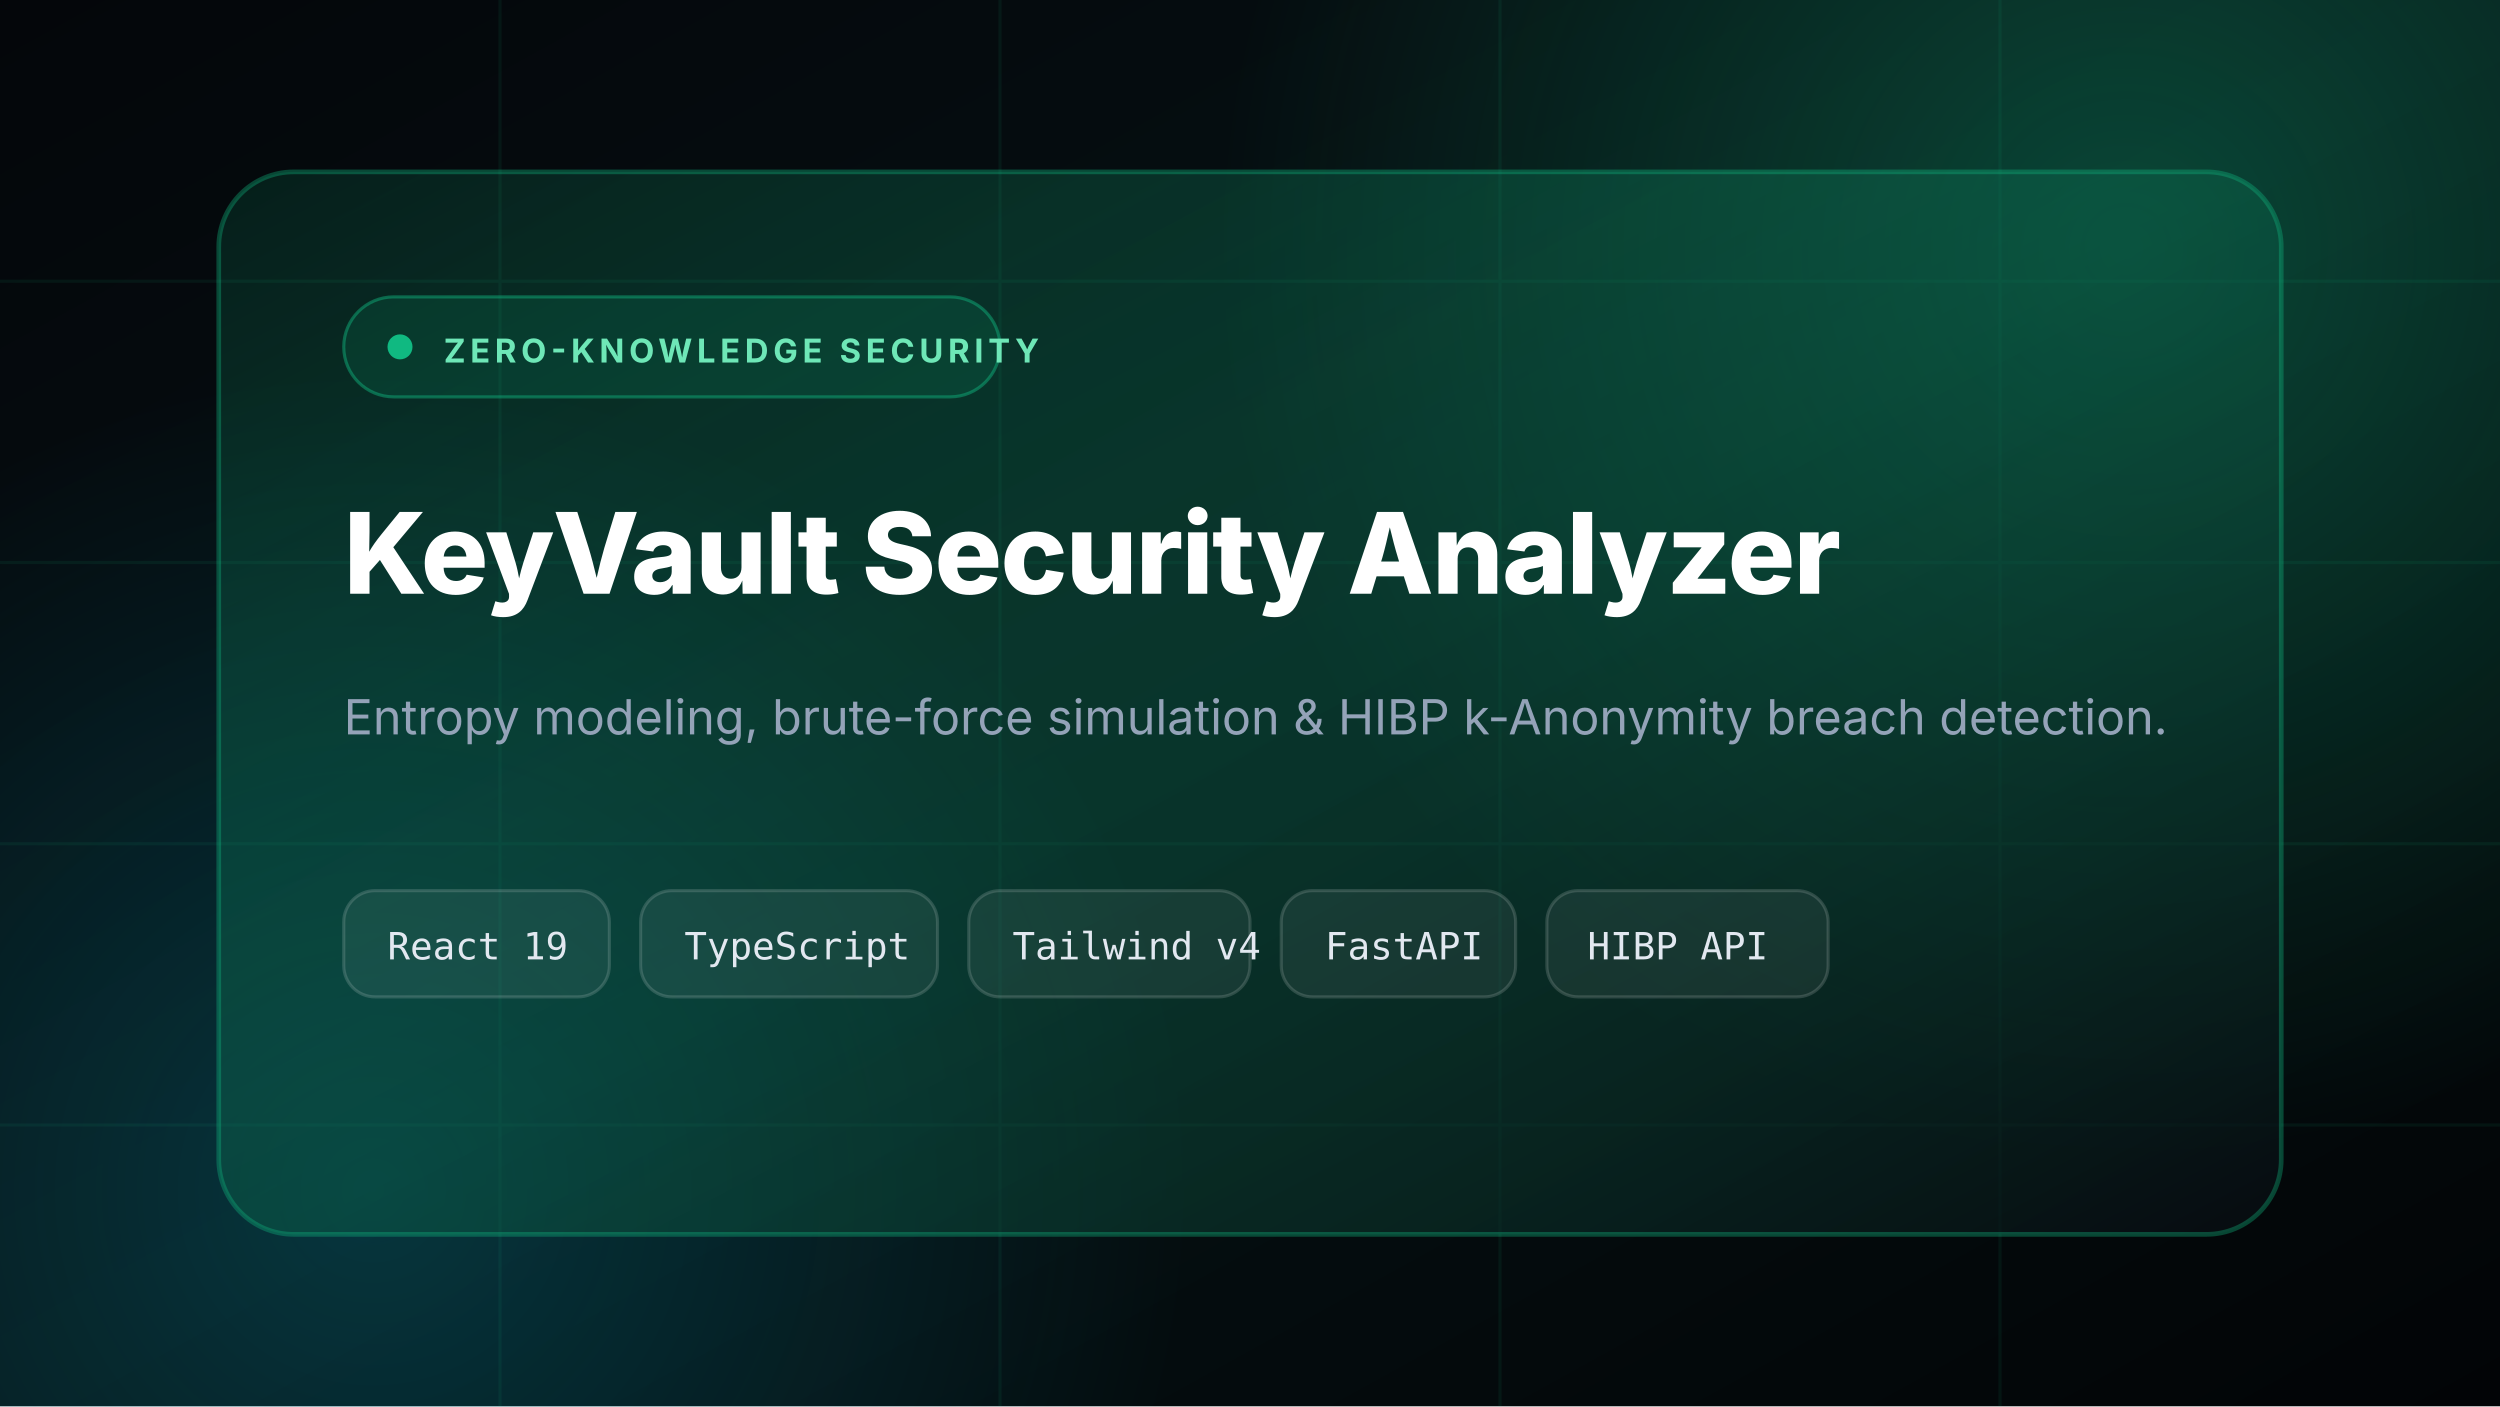
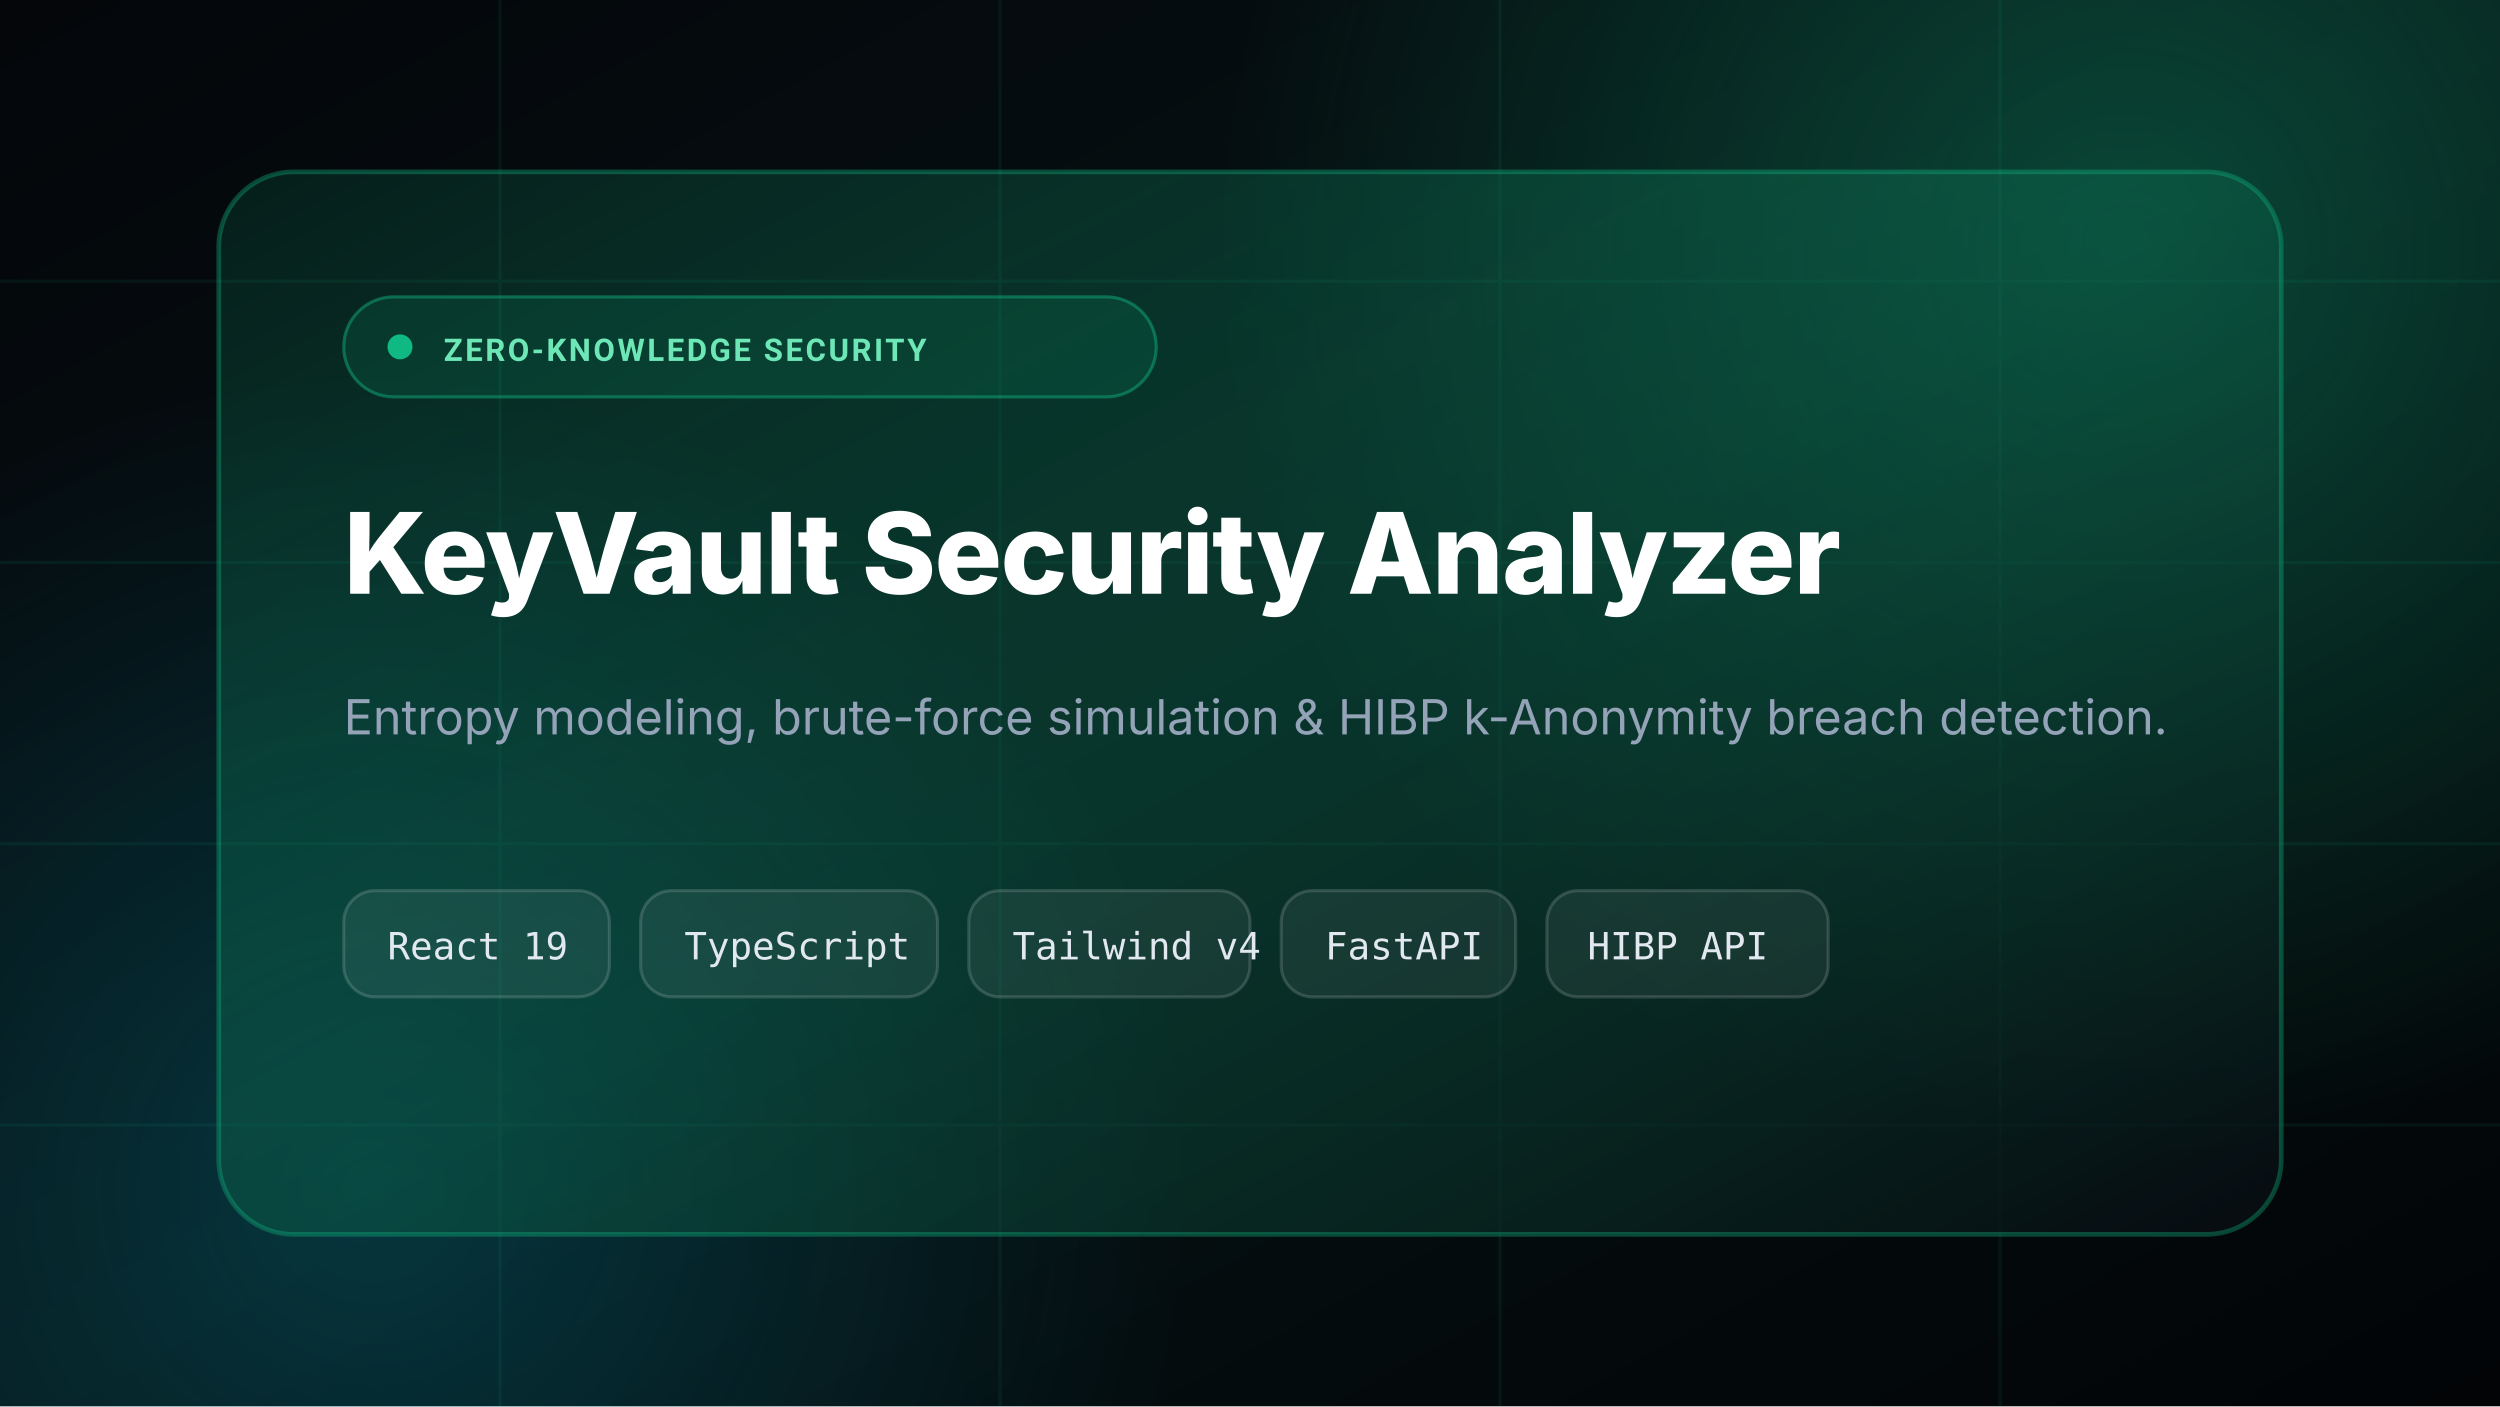
<svg xmlns="http://www.w3.org/2000/svg" viewBox="0 0 800 450" width="800" height="450">
  <defs>
    <linearGradient id="kvBgGrad" x1="0%" y1="0%" x2="100%" y2="100%">
      <stop offset="0%" stop-color="#04060a" />
      <stop offset="50%" stop-color="#061214" />
      <stop offset="100%" stop-color="#020406" />
    </linearGradient>
    <linearGradient id="kvCardGrad" x1="0%" y1="0%" x2="100%" y2="100%">
      <stop offset="0%" stop-color="rgba(16, 185, 129, 0.12)" />
      <stop offset="100%" stop-color="rgba(8, 12, 18, 0.75)" />
    </linearGradient>
    <radialGradient id="kvEmeraldGlow" cx="50%" cy="50%" r="50%">
      <stop offset="0%" stop-color="#10b981" stop-opacity="0.32" />
      <stop offset="100%" stop-color="#10b981" stop-opacity="0" />
    </radialGradient>
    <radialGradient id="kvCyanGlow" cx="50%" cy="50%" r="50%">
      <stop offset="0%" stop-color="#06b6d4" stop-opacity="0.22" />
      <stop offset="100%" stop-color="#06b6d4" stop-opacity="0" />
    </radialGradient>
  </defs>
  <rect width="800" height="450" fill="url(#kvBgGrad)" />
  <circle cx="680" cy="80" r="290" fill="url(#kvEmeraldGlow)" />
  <circle cx="120" cy="380" r="260" fill="url(#kvCyanGlow)" />
  <g opacity="0.08" stroke="#10b981" stroke-width="1">
    <line x1="0" y1="90" x2="800" y2="90" />
    <line x1="0" y1="180" x2="800" y2="180" />
    <line x1="0" y1="270" x2="800" y2="270" />
    <line x1="0" y1="360" x2="800" y2="360" />
    <line x1="160" y1="0" x2="160" y2="450" />
    <line x1="320" y1="0" x2="320" y2="450" />
    <line x1="480" y1="0" x2="480" y2="450" />
    <line x1="640" y1="0" x2="640" y2="450" />
  </g>
  <rect x="70" y="55" width="660" height="340" rx="24" fill="url(#kvCardGrad)" stroke="rgba(16, 185, 129, 0.35)" stroke-width="1.5" />
  <g transform="translate(110, 95)">
-     <rect width="210" height="32" rx="16" fill="rgba(16, 185, 129, 0.12)" stroke="rgba(16, 185, 129, 0.45)" stroke-width="1" />
+     <rect width="260" height="32" rx="16" fill="rgba(16, 185, 129, 0.12)" stroke="rgba(16, 185, 129, 0.45)" stroke-width="1" />
    <circle cx="18" cy="16" r="4" fill="#10b981" />
-     <text x="32" y="21" fill="#6ee7b7" font-family="'Space Grotesk', -apple-system, sans-serif" font-size="10.5" font-weight="700" letter-spacing="1.5">ZERO-KNOWLEDGE SECURITY</text>
+     <text x="32" y="20.5" fill="#6ee7b7" font-family="system-ui, -apple-system, 'Segoe UI', Roboto, sans-serif" font-size="10" font-weight="700" letter-spacing="0.8">ZERO-KNOWLEDGE SECURITY</text>
  </g>
  <text x="110" y="190" fill="#ffffff" font-family="'Space Grotesk', -apple-system, sans-serif" font-size="36" font-weight="800" letter-spacing="-0.5">KeyVault Security Analyzer</text>
  <text x="110" y="235" fill="#94a3b8" font-family="-apple-system, BlinkMacSystemFont, sans-serif" font-size="15.5" font-weight="400">
    Entropy modeling, brute-force simulation &amp; HIBP k-Anonymity breach detection.
  </text>
  <g transform="translate(110, 285)">
    <rect x="0" y="0" width="85" height="34" rx="10" fill="rgba(255,255,255,0.06)" stroke="rgba(255,255,255,0.15)" stroke-width="1" />
    <text x="14" y="22" fill="#e2e8f0" font-family="monospace" font-size="12" font-weight="500">React 19</text>
    <rect x="95" y="0" width="95" height="34" rx="10" fill="rgba(255,255,255,0.06)" stroke="rgba(255,255,255,0.15)" stroke-width="1" />
    <text x="109" y="22" fill="#e2e8f0" font-family="monospace" font-size="12" font-weight="500">TypeScript</text>
    <rect x="200" y="0" width="90" height="34" rx="10" fill="rgba(255,255,255,0.06)" stroke="rgba(255,255,255,0.15)" stroke-width="1" />
    <text x="214" y="22" fill="#e2e8f0" font-family="monospace" font-size="12" font-weight="500">Tailwind v4</text>
    <rect x="300" y="0" width="75" height="34" rx="10" fill="rgba(255,255,255,0.06)" stroke="rgba(255,255,255,0.15)" stroke-width="1" />
    <text x="314" y="22" fill="#e2e8f0" font-family="monospace" font-size="12" font-weight="500">FastAPI</text>
    <rect x="385" y="0" width="90" height="34" rx="10" fill="rgba(255,255,255,0.06)" stroke="rgba(255,255,255,0.15)" stroke-width="1" />
    <text x="398" y="22" fill="#e2e8f0" font-family="monospace" font-size="12" font-weight="500">HIBP API</text>
  </g>
</svg>
